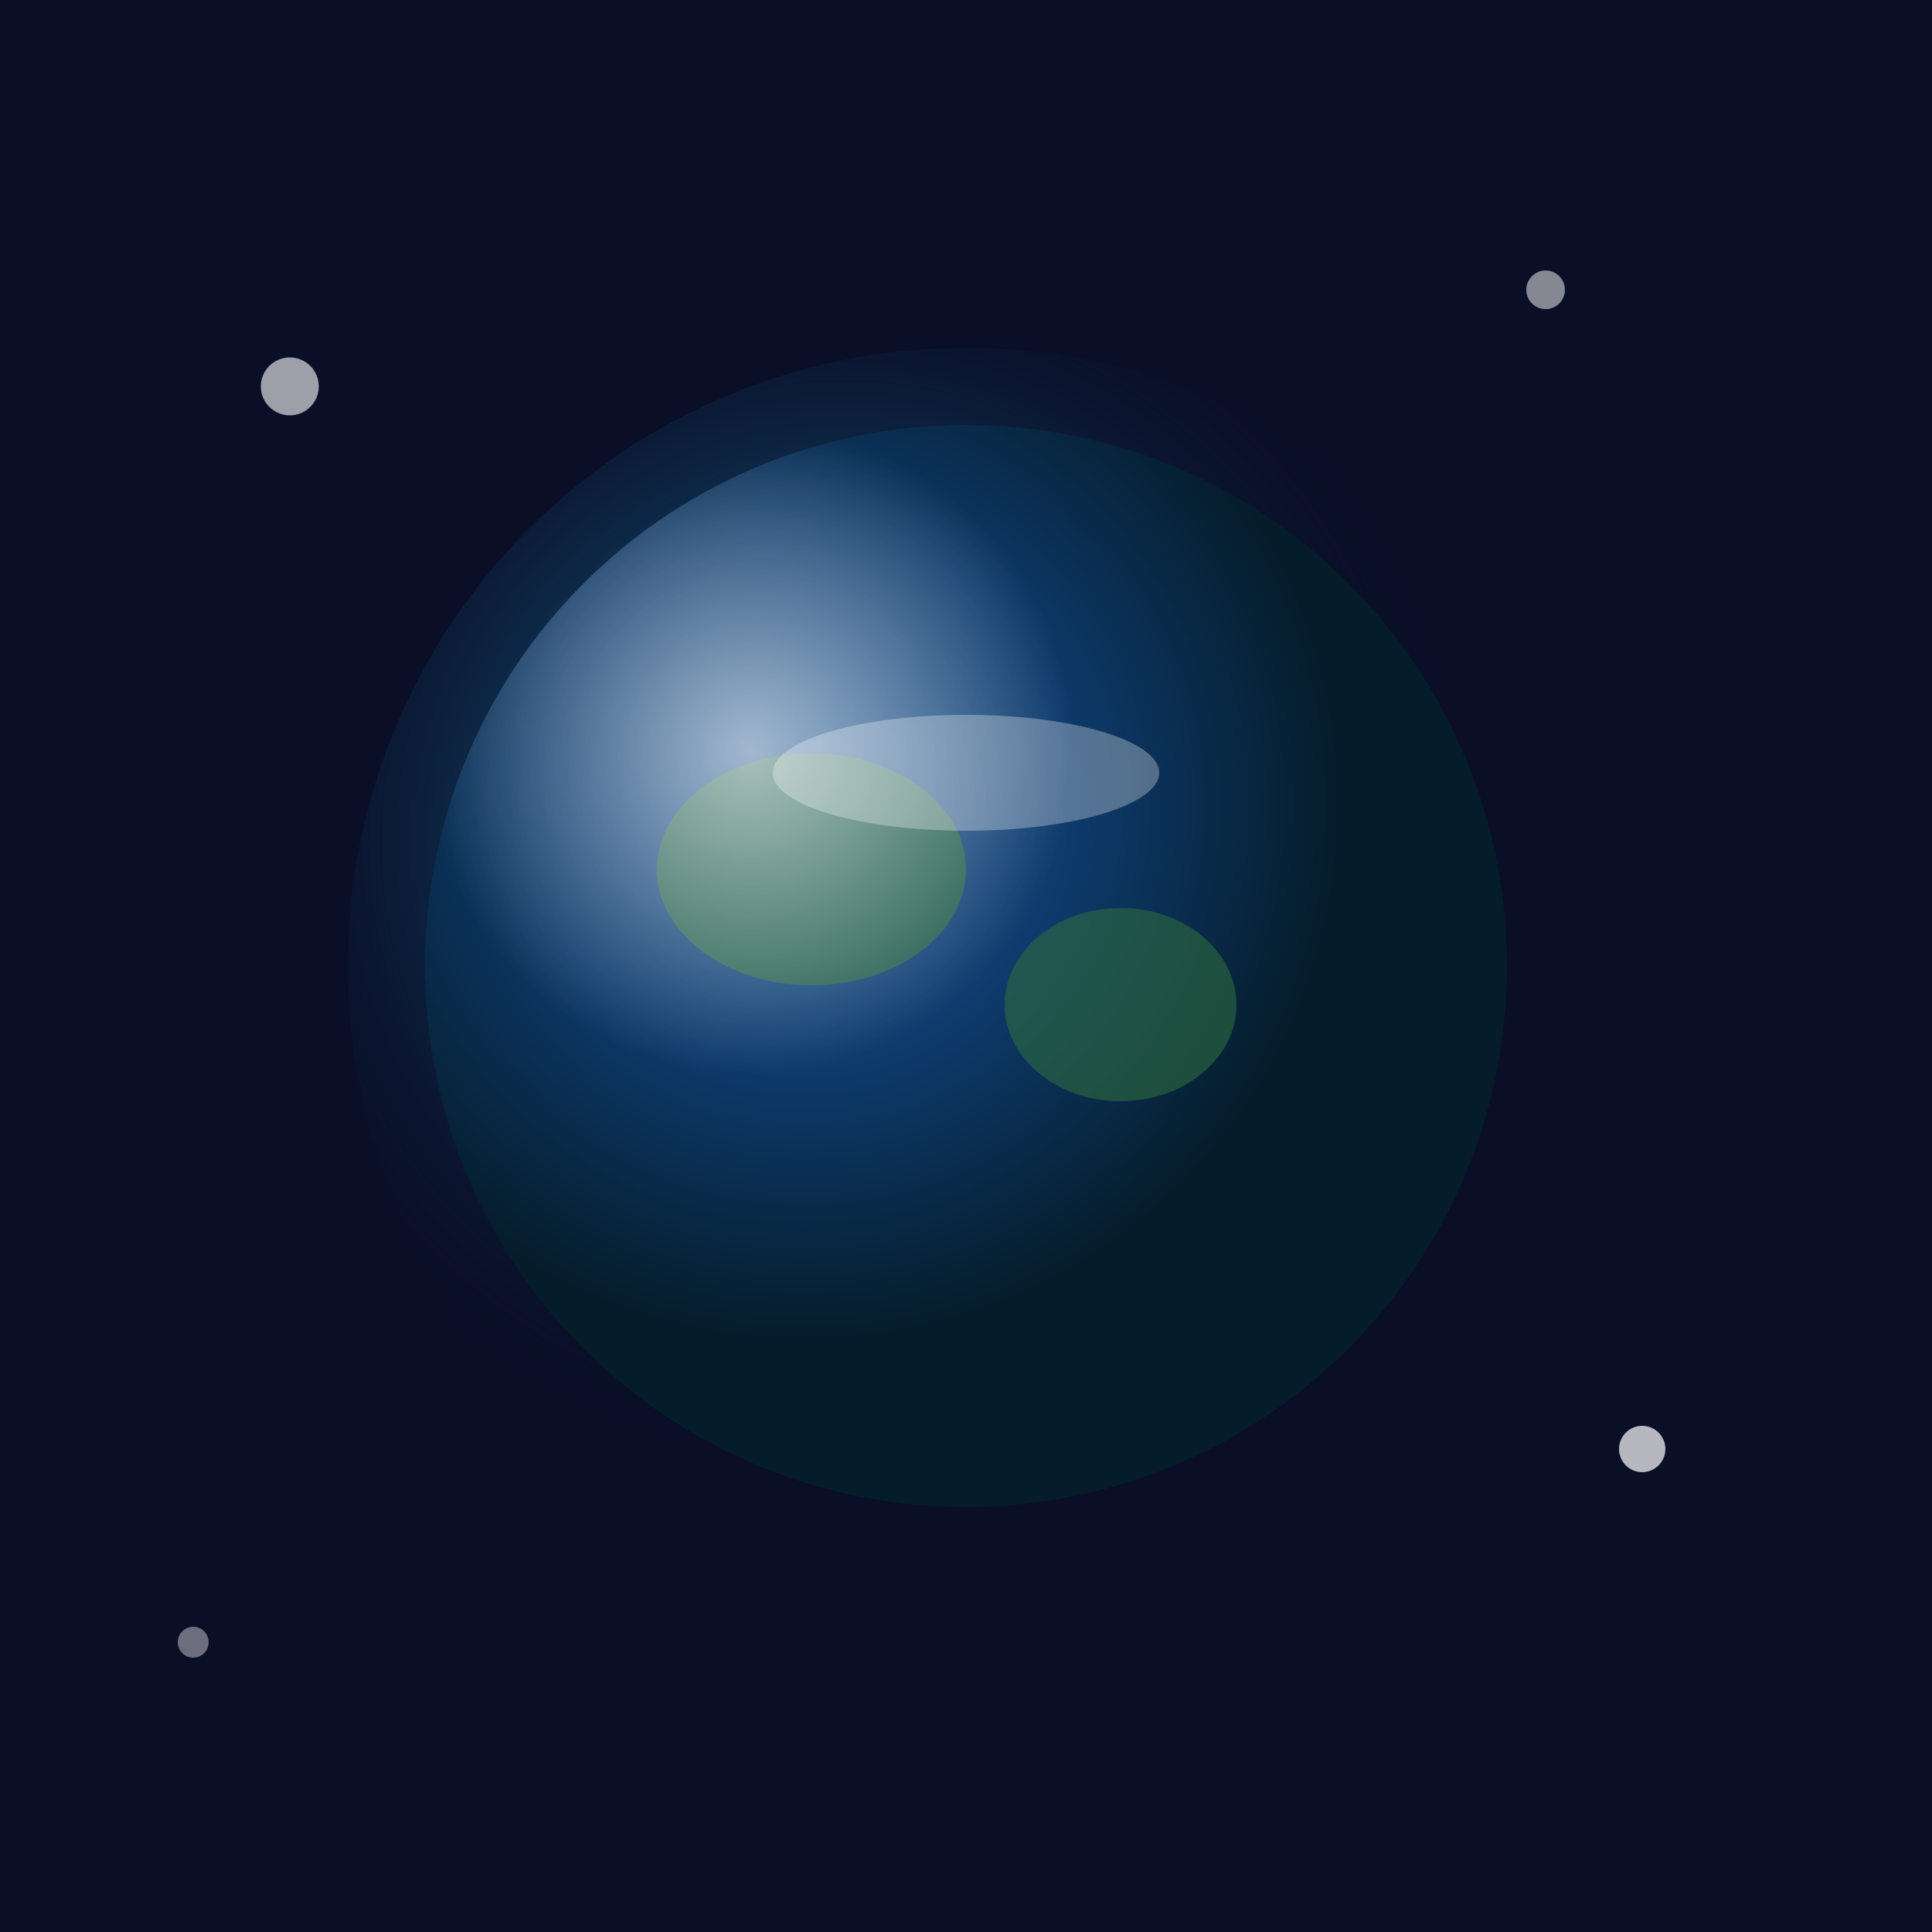
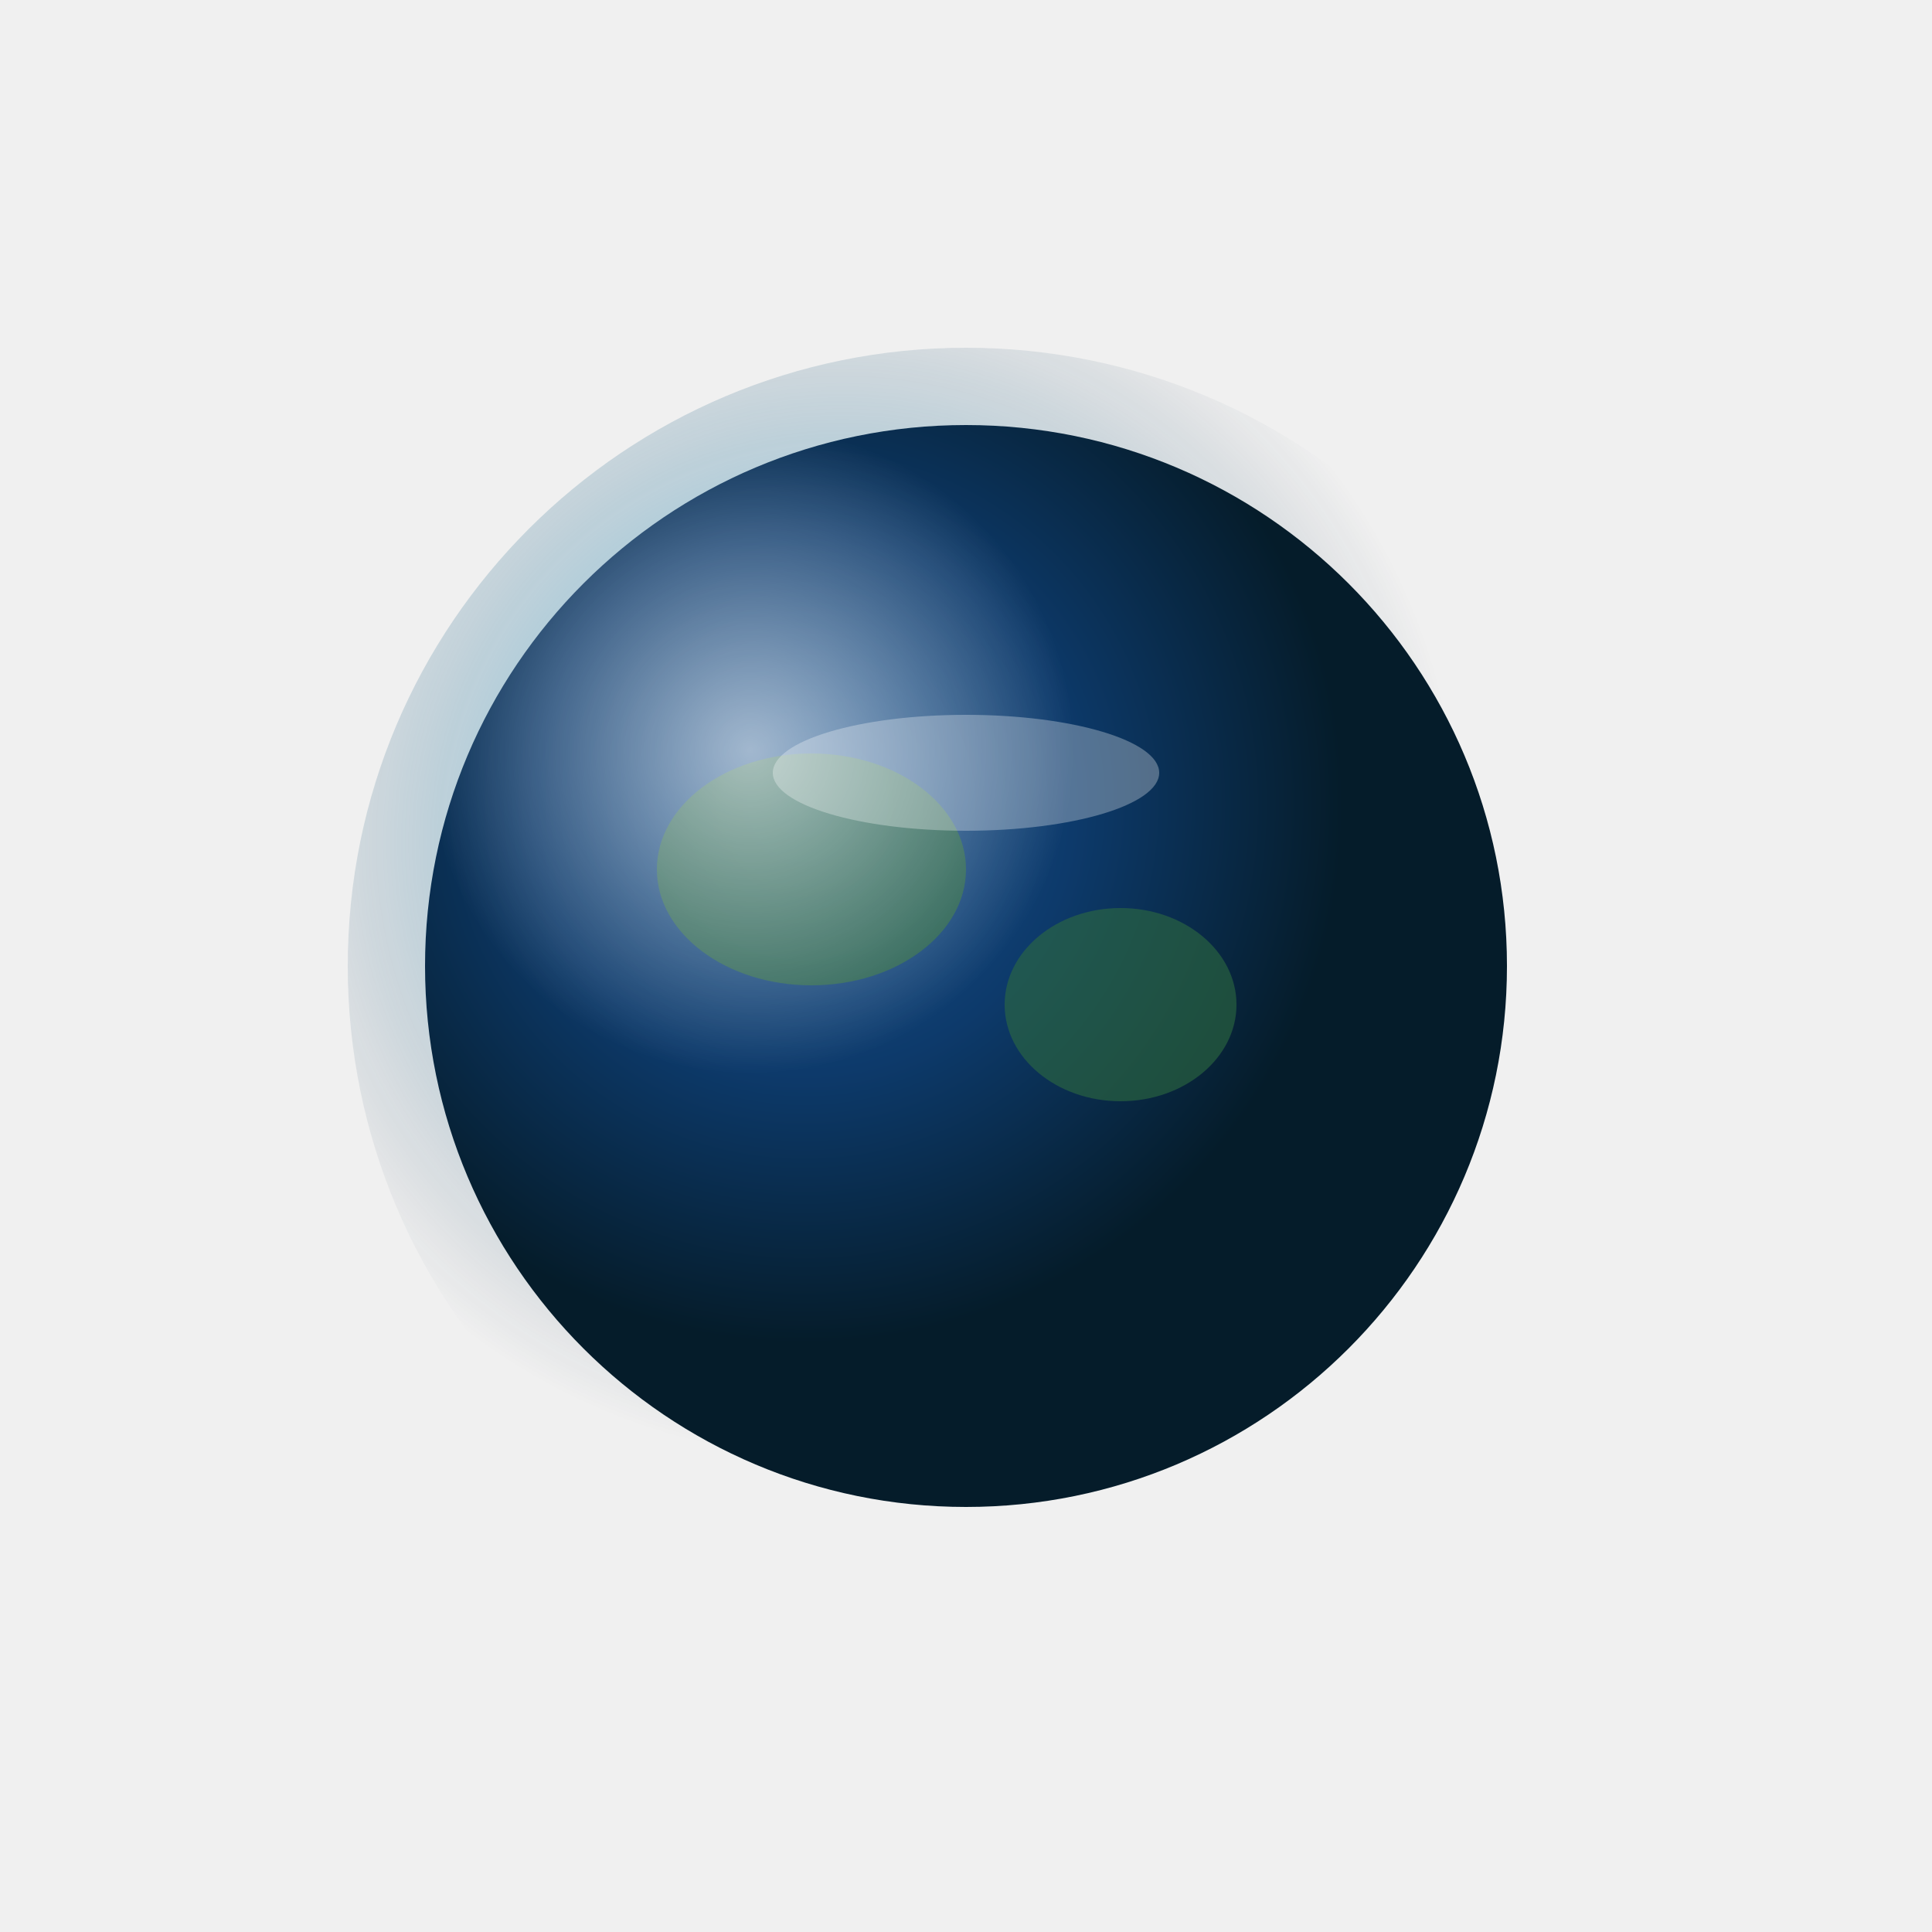
<svg xmlns="http://www.w3.org/2000/svg" viewBox="0 0 100 100">
-   <rect width="100" height="100" fill="#0a0e27" />
-   <circle cx="15" cy="20" r="1.5" fill="#ffffff" opacity="0.6" />
-   <circle cx="80" cy="15" r="1" fill="#ffffff" opacity="0.5" />
-   <circle cx="85" cy="75" r="1.2" fill="#ffffff" opacity="0.7" />
-   <circle cx="10" cy="85" r="0.8" fill="#ffffff" opacity="0.4" />
  <defs>
    <radialGradient id="glow" cx="40%" cy="40%">
      <stop offset="0%" style="stop-color:#64d9ff;stop-opacity:0.8" />
      <stop offset="40%" style="stop-color:#1a9ccf;stop-opacity:0.4" />
      <stop offset="100%" style="stop-color:#0a1f3a;stop-opacity:0" />
    </radialGradient>
    <radialGradient id="planet" cx="35%" cy="35%">
      <stop offset="0%" style="stop-color:#1a5490" />
      <stop offset="50%" style="stop-color:#0d3a6b" />
      <stop offset="100%" style="stop-color:#051c2a" />
    </radialGradient>
    <radialGradient id="shine" cx="30%" cy="30%">
      <stop offset="0%" style="stop-color:#ffffff;stop-opacity:0.6" />
      <stop offset="60%" style="stop-color:#ffffff;stop-opacity:0" />
    </radialGradient>
  </defs>
  <circle cx="50" cy="50" r="32" fill="url(#glow)" />
  <circle cx="50" cy="50" r="28" fill="url(#planet)" />
  <ellipse cx="42" cy="45" rx="8" ry="6" fill="#2d6b3f" opacity="0.7" />
  <ellipse cx="58" cy="52" rx="6" ry="5" fill="#2d6b3f" opacity="0.6" />
  <ellipse cx="50" cy="40" rx="10" ry="3" fill="#ffffff" opacity="0.3" />
  <circle cx="50" cy="50" r="28" fill="url(#shine)" />
</svg>
